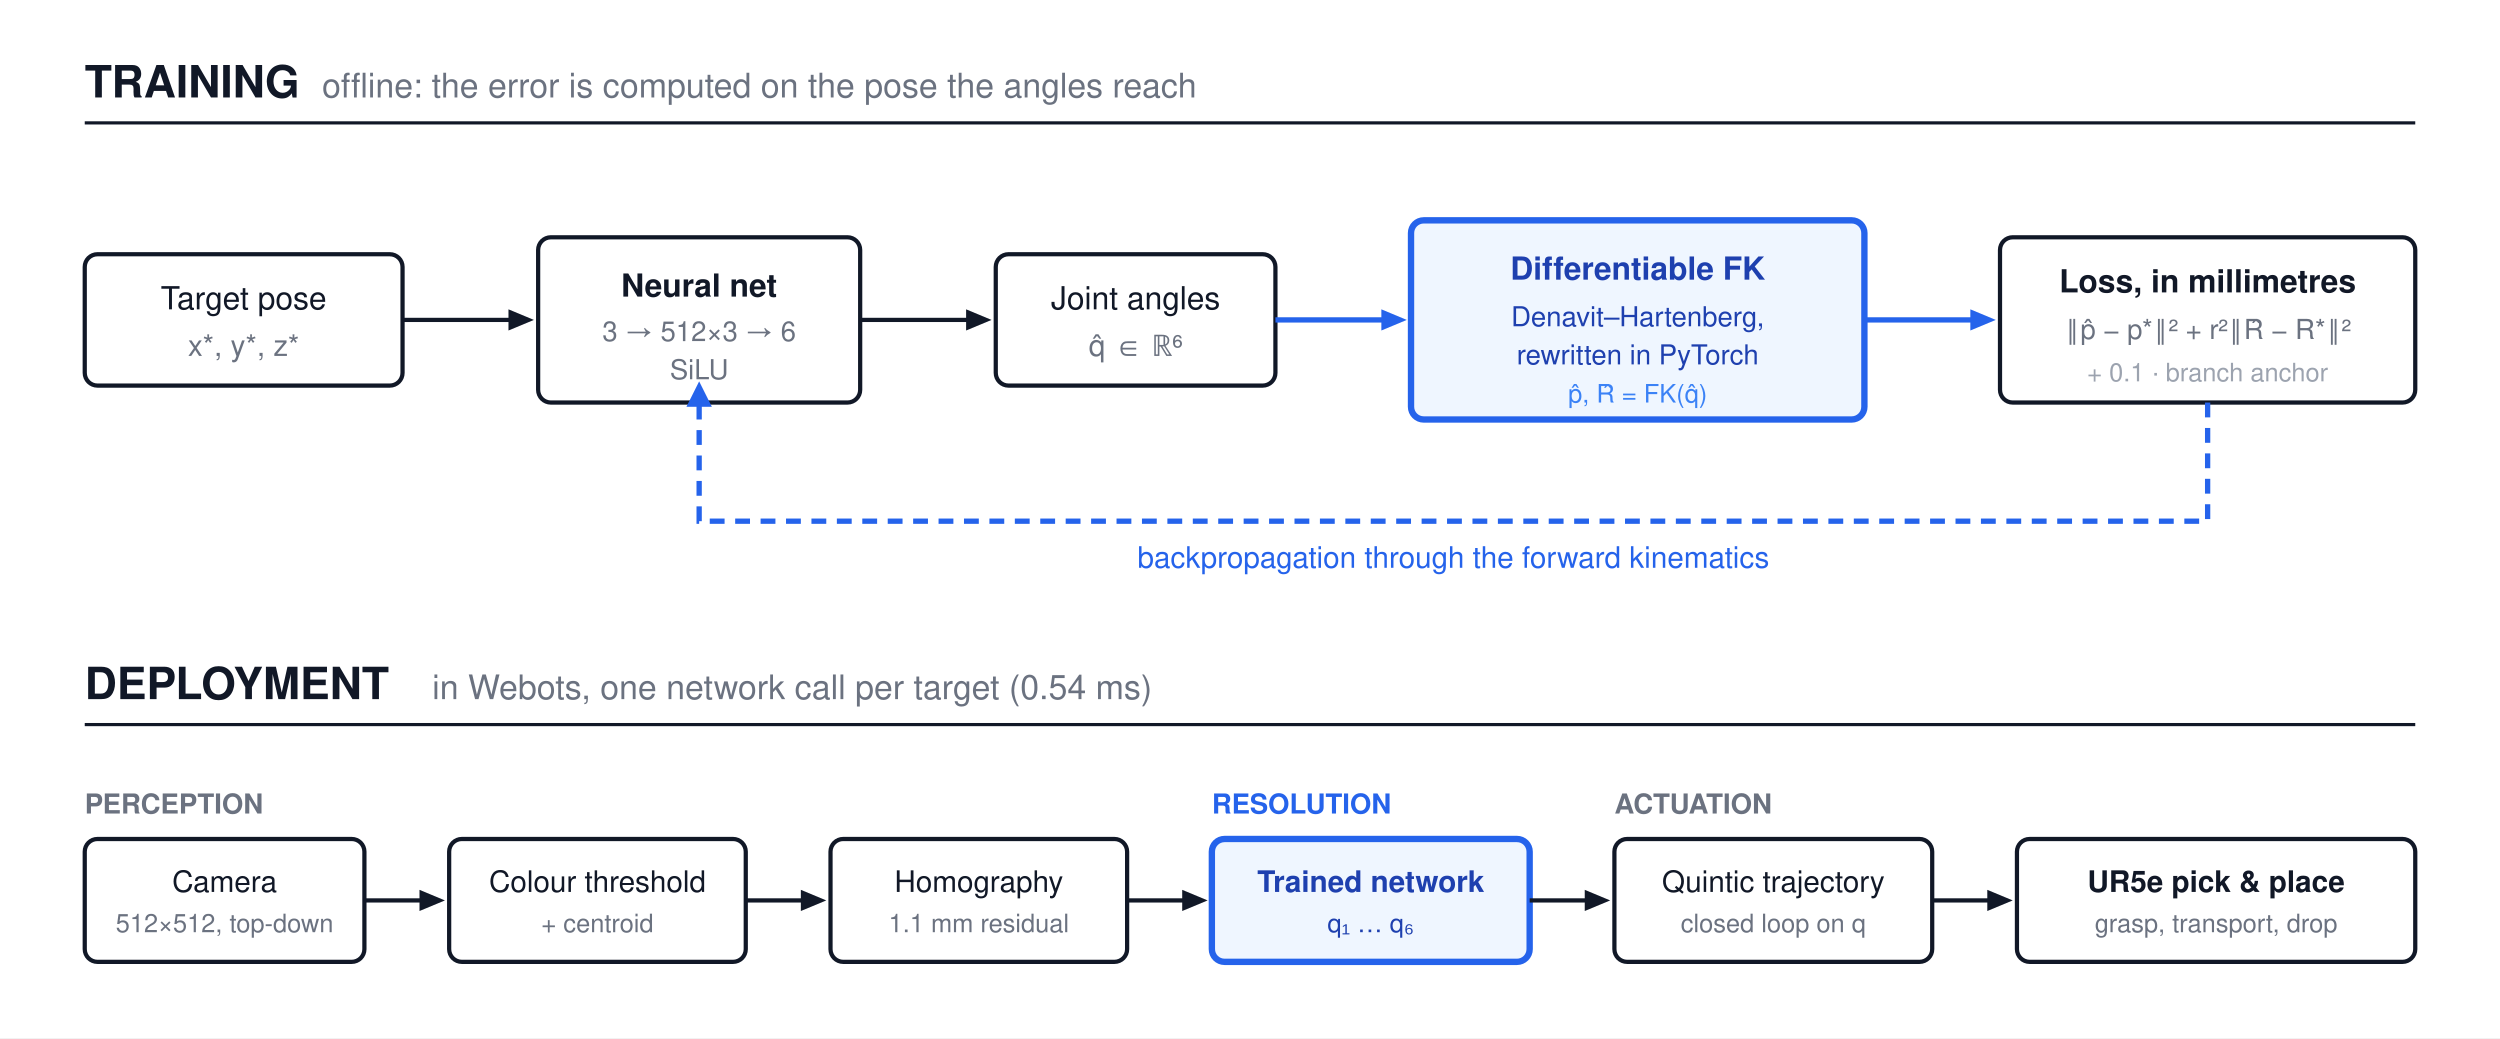
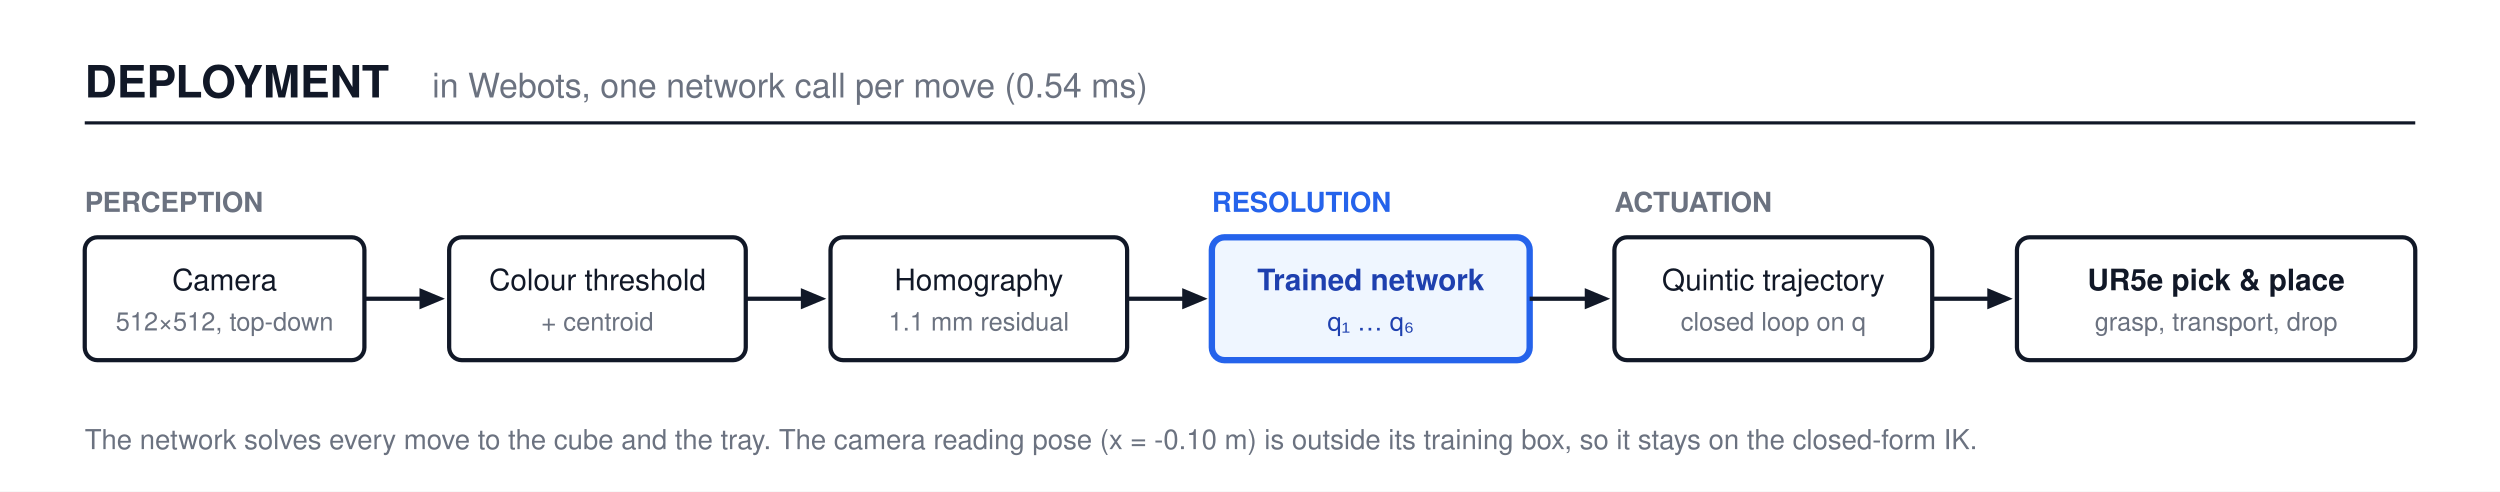
- <svg xmlns="http://www.w3.org/2000/svg" viewBox="0 0 1180 490" width="1180" height="490" font-family="Helvetica, Arial, sans-serif">
-   <rect x="0" y="0" width="1180" height="490" fill="#ffffff" />
-   <text x="40" y="46" font-size="21" font-weight="bold" fill="#111827">TRAINING</text>
-   <text x="152" y="46" font-size="16" fill="#6b7280">offline: the error is computed on the pose the angles reach</text>
+ <svg xmlns="http://www.w3.org/2000/svg" viewBox="0 0 1180 232" width="1180" height="232" font-family="Helvetica, Arial, sans-serif">
+   <rect x="0" y="0" width="1180" height="232" fill="#ffffff" />
+   <text x="40" y="46" font-size="21" font-weight="bold" fill="#111827">DEPLOYMENT</text>
+   <text x="204" y="46" font-size="16" fill="#6b7280">in Webots, one network call per move (0.54 ms)</text>
  <line x1="40" y1="58" x2="1140" y2="58" stroke="#111827" stroke-width="1.5" />
-   <rect x="40" y="120" width="150" height="62" rx="6" fill="#ffffff" stroke="#111827" stroke-width="2" />
-   <text x="115" y="146" font-size="15" fill="#111827" text-anchor="middle">Target pose</text>
-   <text x="115" y="168" font-size="14" fill="#6b7280" text-anchor="middle">x*, y*, z*</text>
-   <line x1="190" y1="151" x2="242" y2="151" stroke="#111827" stroke-width="2" />
-   <polygon points="252,151 240,146 240,156" fill="#111827" />
-   <rect x="254" y="112" width="152" height="78" rx="6" fill="#ffffff" stroke="#111827" stroke-width="2" />
-   <text x="330" y="140" font-size="15" font-weight="bold" fill="#111827" text-anchor="middle">Neural net</text>
-   <text x="330" y="161" font-size="13" fill="#6b7280" text-anchor="middle">3 → 512×3 → 6</text>
-   <text x="330" y="179" font-size="13" fill="#6b7280" text-anchor="middle">SiLU</text>
-   <line x1="406" y1="151" x2="458" y2="151" stroke="#111827" stroke-width="2" />
-   <polygon points="468,151 456,146 456,156" fill="#111827" />
-   <rect x="470" y="120" width="132" height="62" rx="6" fill="#ffffff" stroke="#111827" stroke-width="2" />
-   <text x="536" y="146" font-size="15" fill="#111827" text-anchor="middle">Joint angles</text>
-   <text x="536" y="168" font-size="14" fill="#6b7280" text-anchor="middle">q̂ ∈ ℝ⁶</text>
-   <line x1="602" y1="151" x2="654" y2="151" stroke="#2563eb" stroke-width="2.5" />
-   <polygon points="664,151 652,146 652,156" fill="#2563eb" />
-   <rect x="666" y="104" width="214" height="94" rx="6" fill="#eff6ff" stroke="#2563eb" stroke-width="3" />
-   <text x="773" y="132" font-size="15" font-weight="bold" fill="#1e40af" text-anchor="middle">Differentiable FK</text>
-   <text x="773" y="154" font-size="13" fill="#1e40af" text-anchor="middle">Denavit–Hartenberg,</text>
-   <text x="773" y="172" font-size="13" fill="#1e40af" text-anchor="middle">rewritten in PyTorch</text>
-   <text x="773" y="190" font-size="12" fill="#3b82f6" text-anchor="middle">p̂, R̂ = FK(q̂)</text>
-   <line x1="880" y1="151" x2="932" y2="151" stroke="#2563eb" stroke-width="2.5" />
-   <polygon points="942,151 930,146 930,156" fill="#2563eb" />
-   <rect x="944" y="112" width="196" height="78" rx="6" fill="#ffffff" stroke="#111827" stroke-width="2" />
-   <text x="1042" y="138" font-size="15" font-weight="bold" fill="#111827" text-anchor="middle">Loss, in millimetres</text>
-   <text x="1042" y="160" font-size="13" fill="#6b7280" text-anchor="middle">‖p̂ − p*‖² + r²‖R̂ − R*‖²</text>
-   <text x="1042" y="180" font-size="12" fill="#9ca3af" text-anchor="middle">+ 0.1 · branch anchor</text>
-   <path d="M 1042 190 L 1042 246 L 330 246 L 330 190" fill="none" stroke="#2563eb" stroke-width="2.5" stroke-dasharray="7 5" />
-   <polygon points="330,180 324,192 336,192" fill="#2563eb" />
-   <text x="686" y="268" font-size="14" fill="#2563eb" text-anchor="middle">backpropagation through the forward kinematics</text>
-   <text x="40" y="330" font-size="21" font-weight="bold" fill="#111827">DEPLOYMENT</text>
-   <text x="204" y="330" font-size="16" fill="#6b7280">in Webots, one network call per target (0.54 ms)</text>
-   <line x1="40" y1="342" x2="1140" y2="342" stroke="#111827" stroke-width="1.5" />
-   <text x="40" y="384" font-size="13" font-weight="bold" fill="#6b7280">PERCEPTION</text>
-   <rect x="40" y="396" width="132" height="58" rx="6" fill="#ffffff" stroke="#111827" stroke-width="2" />
-   <text x="106" y="421" font-size="14" fill="#111827" text-anchor="middle">Camera</text>
-   <text x="106" y="440" font-size="12" fill="#6b7280" text-anchor="middle">512×512, top-down</text>
-   <line x1="172" y1="425" x2="200" y2="425" stroke="#111827" stroke-width="2" />
-   <polygon points="210,425 198,420 198,430" fill="#111827" />
-   <rect x="212" y="396" width="140" height="58" rx="6" fill="#ffffff" stroke="#111827" stroke-width="2" />
-   <text x="282" y="421" font-size="14" fill="#111827" text-anchor="middle">Colour threshold</text>
-   <text x="282" y="440" font-size="12" fill="#6b7280" text-anchor="middle">+ centroid</text>
-   <line x1="352" y1="425" x2="380" y2="425" stroke="#111827" stroke-width="2" />
-   <polygon points="390,425 378,420 378,430" fill="#111827" />
-   <rect x="392" y="396" width="140" height="58" rx="6" fill="#ffffff" stroke="#111827" stroke-width="2" />
-   <text x="462" y="421" font-size="14" fill="#111827" text-anchor="middle">Homography</text>
-   <text x="462" y="440" font-size="12" fill="#6b7280" text-anchor="middle">1.1 mm residual</text>
-   <line x1="532" y1="425" x2="560" y2="425" stroke="#111827" stroke-width="2" />
-   <polygon points="570,425 558,420 558,430" fill="#111827" />
-   <text x="572" y="384" font-size="13" font-weight="bold" fill="#2563eb">RESOLUTION</text>
-   <rect x="572" y="396" width="150" height="58" rx="6" fill="#eff6ff" stroke="#2563eb" stroke-width="3" />
-   <text x="647" y="421" font-size="14" font-weight="bold" fill="#1e40af" text-anchor="middle">Trained network</text>
-   <text x="647" y="440" font-size="12" fill="#1e40af" text-anchor="middle">q₁ … q₆</text>
-   <line x1="722" y1="425" x2="750" y2="425" stroke="#111827" stroke-width="2" />
-   <polygon points="760,425 748,420 748,430" fill="#111827" />
-   <text x="762" y="384" font-size="13" font-weight="bold" fill="#6b7280">ACTUATION</text>
-   <rect x="762" y="396" width="150" height="58" rx="6" fill="#ffffff" stroke="#111827" stroke-width="2" />
-   <text x="837" y="421" font-size="14" fill="#111827" text-anchor="middle">Quintic trajectory</text>
-   <text x="837" y="440" font-size="12" fill="#6b7280" text-anchor="middle">closed loop on q</text>
-   <line x1="912" y1="425" x2="940" y2="425" stroke="#111827" stroke-width="2" />
-   <polygon points="950,425 938,420 938,430" fill="#111827" />
-   <rect x="952" y="396" width="188" height="58" rx="6" fill="#ffffff" stroke="#111827" stroke-width="2" />
-   <text x="1046" y="421" font-size="14" font-weight="bold" fill="#111827" text-anchor="middle">UR5e pick &amp; place</text>
-   <text x="1046" y="440" font-size="12" fill="#6b7280" text-anchor="middle">grasp, transport, drop</text>
+   <text x="40" y="100" font-size="13" font-weight="bold" fill="#6b7280">PERCEPTION</text>
+   <rect x="40" y="112" width="132" height="58" rx="6" fill="#ffffff" stroke="#111827" stroke-width="2" />
+   <text x="106" y="137" font-size="14" fill="#111827" text-anchor="middle">Camera</text>
+   <text x="106" y="156" font-size="12" fill="#6b7280" text-anchor="middle">512×512, top-down</text>
+   <line x1="172" y1="141" x2="200" y2="141" stroke="#111827" stroke-width="2" />
+   <polygon points="210,141 198,136 198,146" fill="#111827" />
+   <rect x="212" y="112" width="140" height="58" rx="6" fill="#ffffff" stroke="#111827" stroke-width="2" />
+   <text x="282" y="137" font-size="14" fill="#111827" text-anchor="middle">Colour threshold</text>
+   <text x="282" y="156" font-size="12" fill="#6b7280" text-anchor="middle">+ centroid</text>
+   <line x1="352" y1="141" x2="380" y2="141" stroke="#111827" stroke-width="2" />
+   <polygon points="390,141 378,136 378,146" fill="#111827" />
+   <rect x="392" y="112" width="140" height="58" rx="6" fill="#ffffff" stroke="#111827" stroke-width="2" />
+   <text x="462" y="137" font-size="14" fill="#111827" text-anchor="middle">Homography</text>
+   <text x="462" y="156" font-size="12" fill="#6b7280" text-anchor="middle">1.1 mm residual</text>
+   <line x1="532" y1="141" x2="560" y2="141" stroke="#111827" stroke-width="2" />
+   <polygon points="570,141 558,136 558,146" fill="#111827" />
+   <text x="572" y="100" font-size="13" font-weight="bold" fill="#2563eb">RESOLUTION</text>
+   <rect x="572" y="112" width="150" height="58" rx="6" fill="#eff6ff" stroke="#2563eb" stroke-width="3" />
+   <text x="647" y="137" font-size="14" font-weight="bold" fill="#1e40af" text-anchor="middle">Trained network</text>
+   <text x="647" y="156" font-size="12" fill="#1e40af" text-anchor="middle">q₁ … q₆</text>
+   <line x1="722" y1="141" x2="750" y2="141" stroke="#111827" stroke-width="2" />
+   <polygon points="760,141 748,136 748,146" fill="#111827" />
+   <text x="762" y="100" font-size="13" font-weight="bold" fill="#6b7280">ACTUATION</text>
+   <rect x="762" y="112" width="150" height="58" rx="6" fill="#ffffff" stroke="#111827" stroke-width="2" />
+   <text x="837" y="137" font-size="14" fill="#111827" text-anchor="middle">Quintic trajectory</text>
+   <text x="837" y="156" font-size="12" fill="#6b7280" text-anchor="middle">closed loop on q</text>
+   <line x1="912" y1="141" x2="940" y2="141" stroke="#111827" stroke-width="2" />
+   <polygon points="950,141 938,136 938,146" fill="#111827" />
+   <rect x="952" y="112" width="188" height="58" rx="6" fill="#ffffff" stroke="#111827" stroke-width="2" />
+   <text x="1046" y="137" font-size="14" font-weight="bold" fill="#111827" text-anchor="middle">UR5e pick &amp; place</text>
+   <text x="1046" y="156" font-size="12" fill="#6b7280" text-anchor="middle">grasp, transport, drop</text>
+   <text x="40" y="212" font-size="13" fill="#6b7280">The network solves every move to the cube and the tray. The camera reading pose (x = -0.10 m) is outside its training box, so it stays on the closed-form IK.</text>
</svg>
